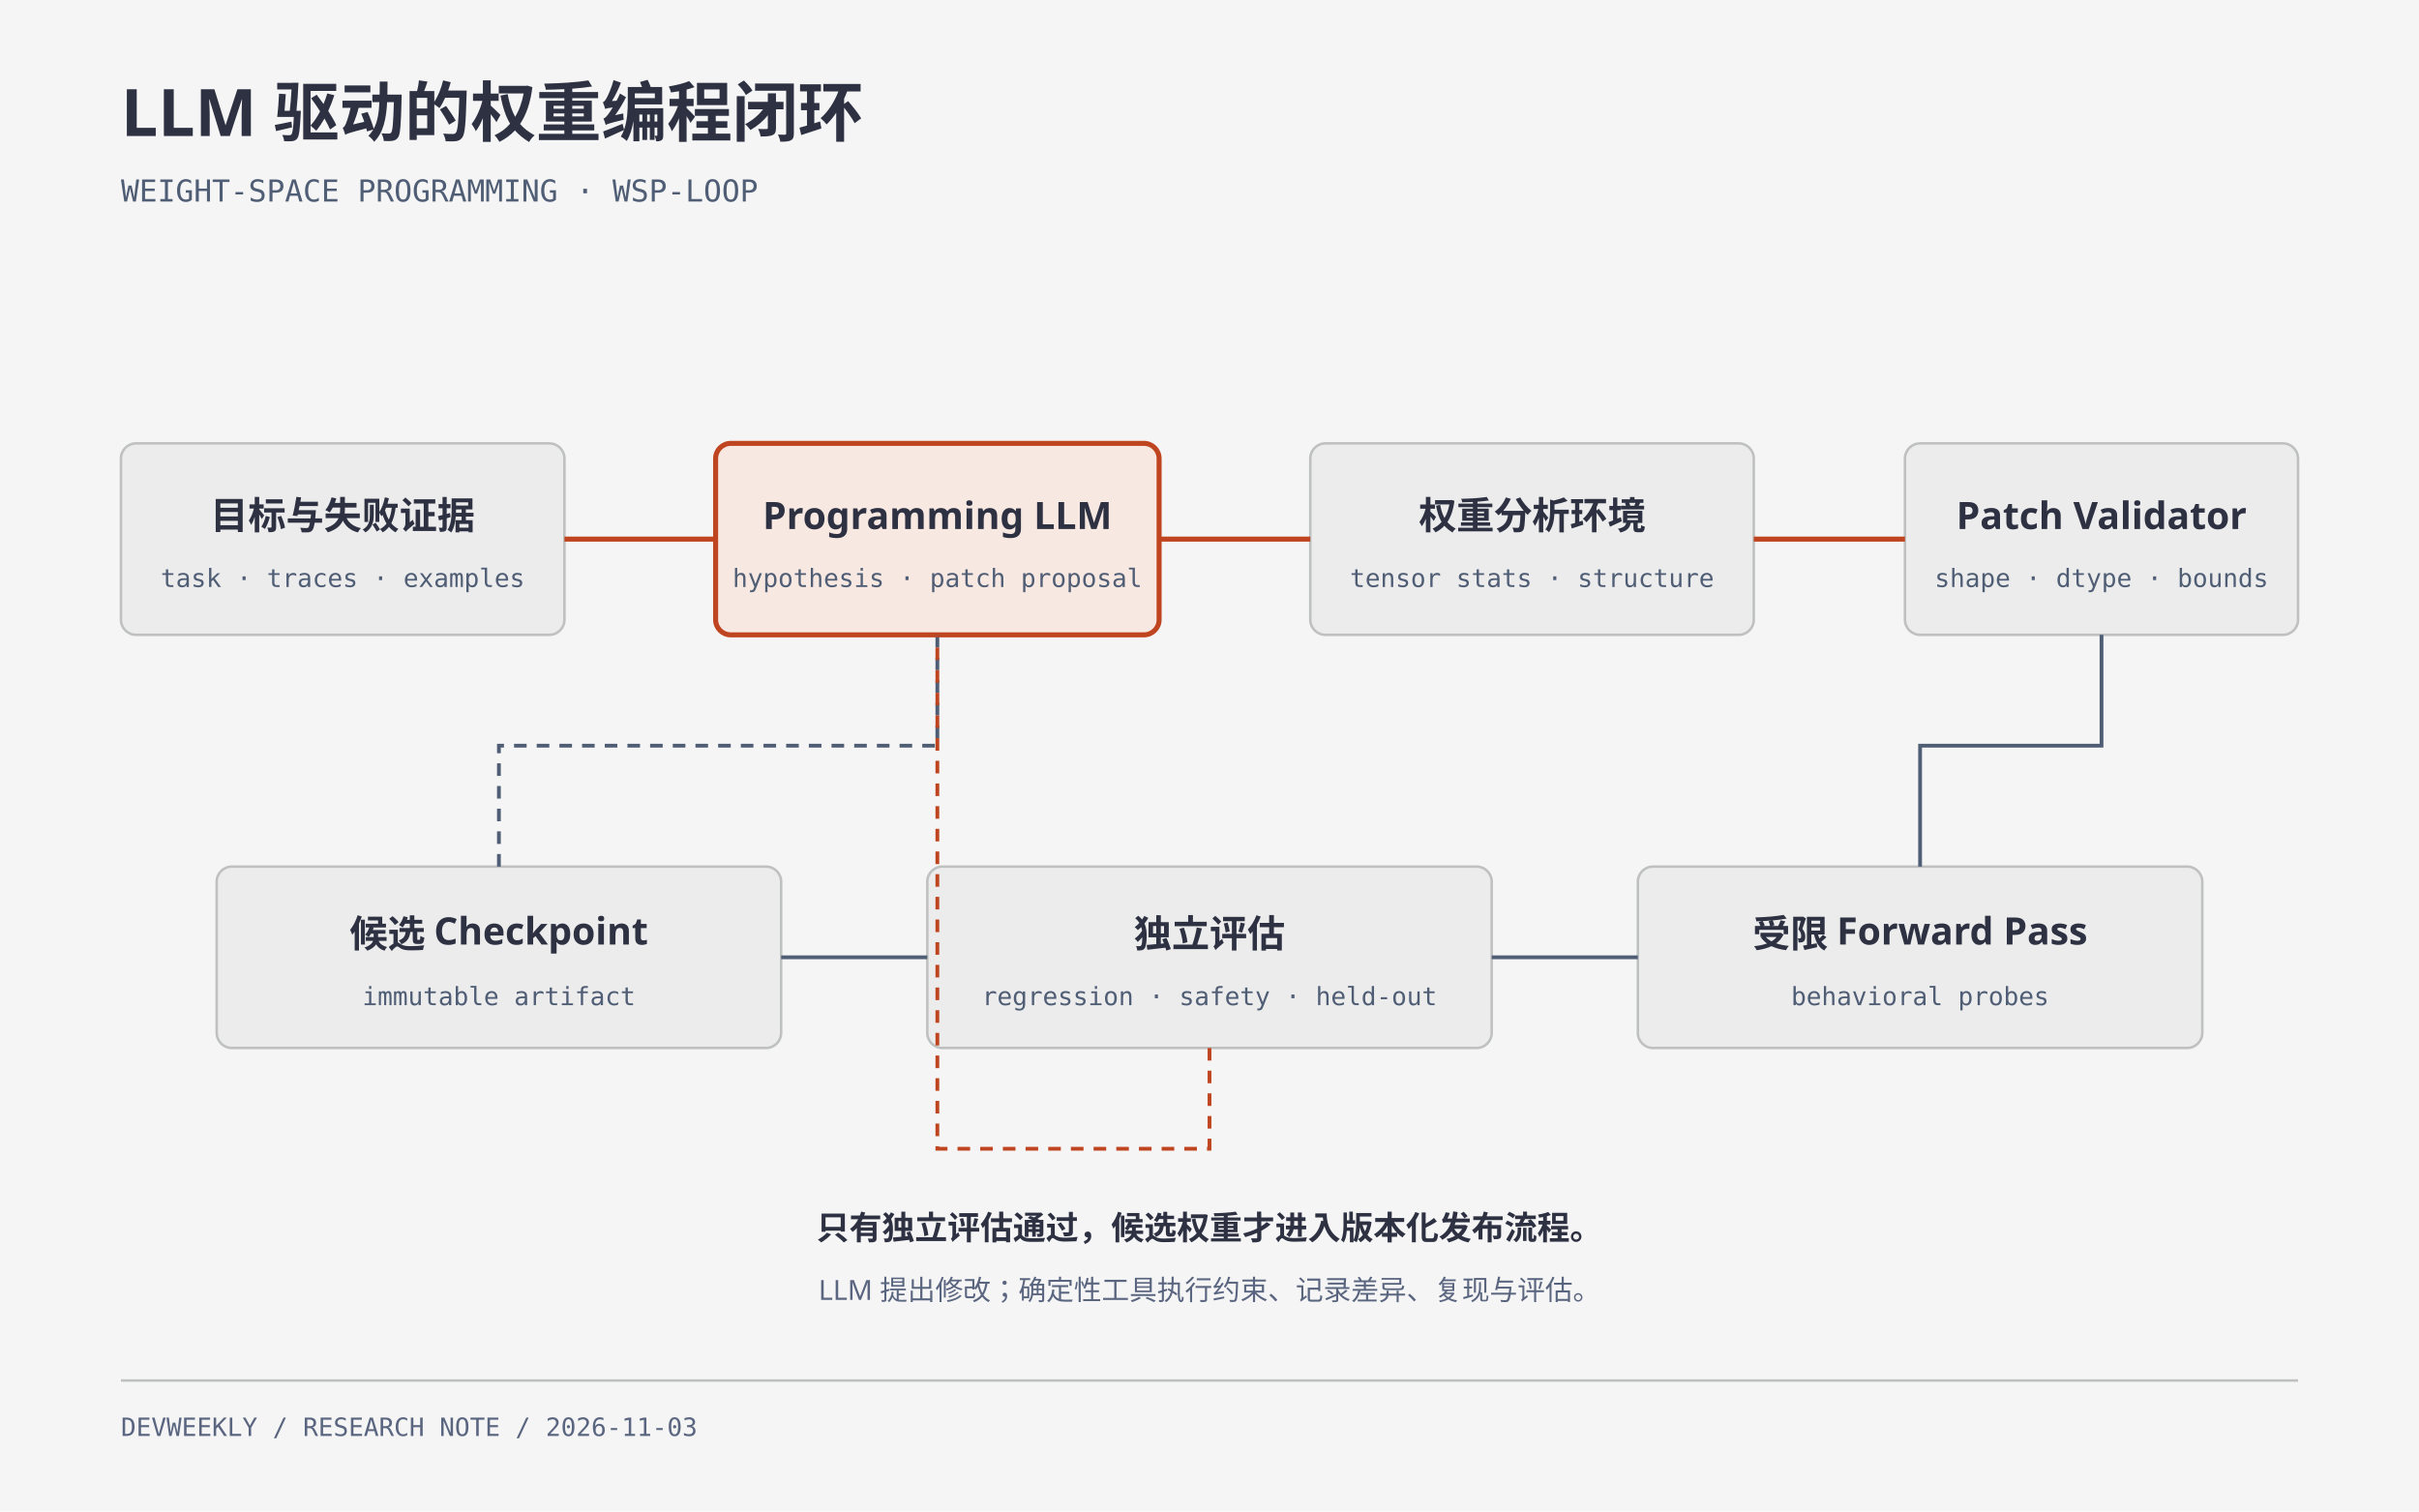
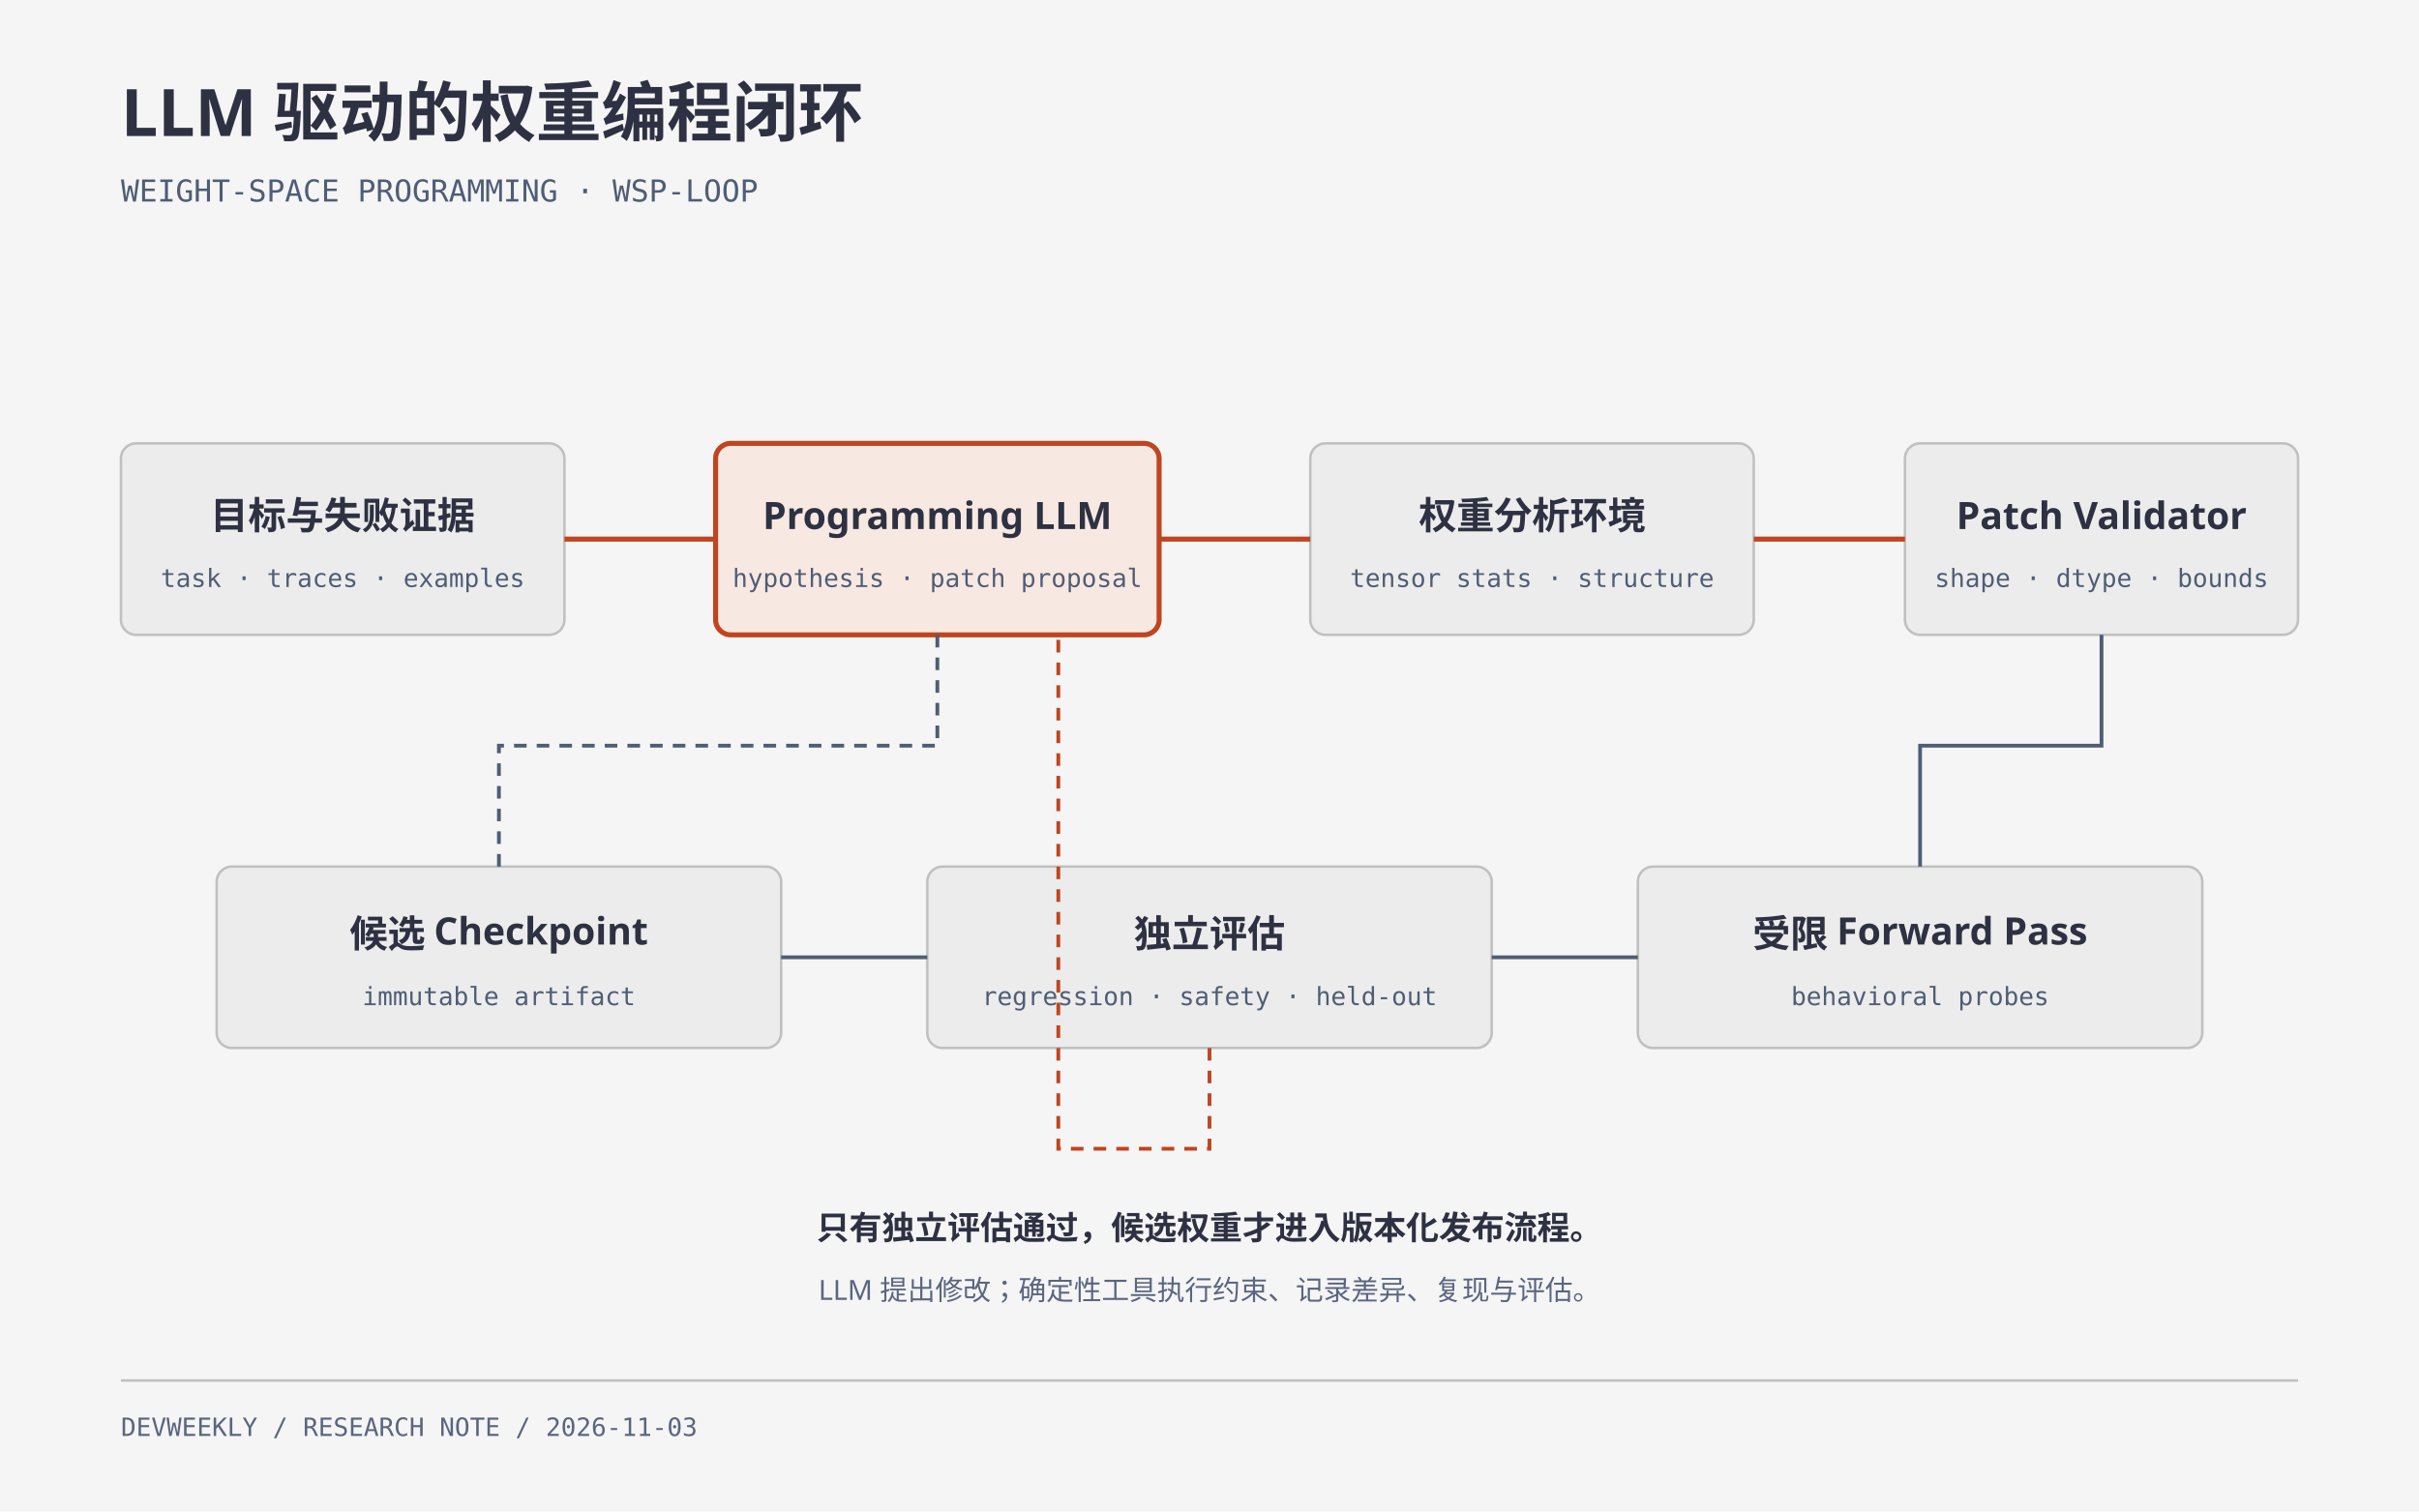
<svg xmlns="http://www.w3.org/2000/svg" viewBox="0 0 960 600" role="img" aria-labelledby="wsp-loop-title wsp-loop-desc">
  <defs>
    <marker id="wsp-loop-arrow" markerWidth="8" markerHeight="6" refX="7" refY="3" orient="auto">
      <path d="M0 0 L8 3 L0 6 Z" fill="#4f5d75" />
    </marker>
    <marker id="wsp-loop-accent-arrow" markerWidth="8" markerHeight="6" refX="7" refY="3" orient="auto">
      <path d="M0 0 L8 3 L0 6 Z" fill="#bf4520" />
    </marker>
  </defs>
  <rect width="960" height="600" fill="#f5f5f5" />
  <text x="48" y="54" fill="#2d3142" font-size="26" font-weight="600" font-family="Geist,'Noto Sans SC','PingFang SC','Microsoft YaHei',sans-serif">LLM 驱动的权重编程闭环</text>
  <text x="48" y="80" fill="#4f5d75" font-size="12" font-family="'Geist Mono',ui-monospace,monospace">WEIGHT-SPACE PROGRAMMING · WSP-LOOP</text>
  <g>
    <rect x="48" y="176" width="176" height="76" rx="6" fill="#ececec" stroke="#bfc0c0" stroke-width="1" />
    <text x="136" y="210" text-anchor="middle" fill="#2d3142" font-size="15" font-weight="600" font-family="Geist,'Noto Sans SC','PingFang SC','Microsoft YaHei',sans-serif">目标与失败证据</text>
    <text x="136" y="233" text-anchor="middle" fill="#4f5d75" font-size="10" font-family="'Geist Mono',ui-monospace,monospace">task · traces · examples</text>
  </g>
  <g>
    <rect x="284" y="176" width="176" height="76" rx="6" fill="#f8e8e2" stroke="#bf4520" stroke-width="2" />
    <text x="372" y="210" text-anchor="middle" fill="#2d3142" font-size="15" font-weight="600" font-family="Geist,'Noto Sans SC','PingFang SC','Microsoft YaHei',sans-serif">Programming LLM</text>
    <text x="372" y="233" text-anchor="middle" fill="#4f5d75" font-size="10" font-family="'Geist Mono',ui-monospace,monospace">hypothesis · patch proposal</text>
  </g>
  <g>
    <rect x="520" y="176" width="176" height="76" rx="6" fill="#ececec" stroke="#bfc0c0" stroke-width="1" />
    <text x="608" y="210" text-anchor="middle" fill="#2d3142" font-size="15" font-weight="600" font-family="Geist,'Noto Sans SC','PingFang SC','Microsoft YaHei',sans-serif">权重分析环境</text>
    <text x="608" y="233" text-anchor="middle" fill="#4f5d75" font-size="10" font-family="'Geist Mono',ui-monospace,monospace">tensor stats · structure</text>
  </g>
  <g>
    <rect x="756" y="176" width="156" height="76" rx="6" fill="#ececec" stroke="#bfc0c0" stroke-width="1" />
    <text x="834" y="210" text-anchor="middle" fill="#2d3142" font-size="15" font-weight="600" font-family="Geist,'Noto Sans SC','PingFang SC','Microsoft YaHei',sans-serif">Patch Validator</text>
    <text x="834" y="233" text-anchor="middle" fill="#4f5d75" font-size="10" font-family="'Geist Mono',ui-monospace,monospace">shape · dtype · bounds</text>
  </g>
  <path d="M224 214 H284 M460 214 H520 M696 214 H756" fill="none" stroke="#bf4520" stroke-width="2" marker-end="url(#wsp-accent-arrow)" />
  <g>
    <rect x="650" y="344" width="224" height="72" rx="6" fill="#ececec" stroke="#bfc0c0" stroke-width="1" />
    <text x="762" y="376" text-anchor="middle" fill="#2d3142" font-size="15" font-weight="600" font-family="Geist,'Noto Sans SC','PingFang SC','Microsoft YaHei',sans-serif">受限 Forward Pass</text>
    <text x="762" y="399" text-anchor="middle" fill="#4f5d75" font-size="10" font-family="'Geist Mono',ui-monospace,monospace">behavioral probes</text>
  </g>
  <g>
    <rect x="368" y="344" width="224" height="72" rx="6" fill="#ececec" stroke="#bfc0c0" stroke-width="1" />
    <text x="480" y="376" text-anchor="middle" fill="#2d3142" font-size="15" font-weight="600" font-family="Geist,'Noto Sans SC','PingFang SC','Microsoft YaHei',sans-serif">独立评估</text>
    <text x="480" y="399" text-anchor="middle" fill="#4f5d75" font-size="10" font-family="'Geist Mono',ui-monospace,monospace">regression · safety · held-out</text>
  </g>
  <g>
    <rect x="86" y="344" width="224" height="72" rx="6" fill="#ececec" stroke="#bfc0c0" stroke-width="1" />
    <text x="198" y="376" text-anchor="middle" fill="#2d3142" font-size="15" font-weight="600" font-family="Geist,'Noto Sans SC','PingFang SC','Microsoft YaHei',sans-serif">候选 Checkpoint</text>
    <text x="198" y="399" text-anchor="middle" fill="#4f5d75" font-size="10" font-family="'Geist Mono',ui-monospace,monospace">immutable artifact</text>
  </g>
  <path d="M834 252 V296 H762 V344 M650 380 H592 M368 380 H310" fill="none" stroke="#4f5d75" stroke-width="1.5" marker-end="url(#wsp-arrow)" />
  <path d="M198 344 V296 H372 V252" fill="none" stroke="#4f5d75" stroke-width="1.5" stroke-dasharray="5,4" marker-end="url(#wsp-arrow)" />
-   <path d="M480 416 V456 H372 V252" fill="none" stroke="#bf4520" stroke-width="1.5" stroke-dasharray="5,4" marker-end="url(#wsp-accent-arrow)" />
+   <path d="M480 416 V456 H420 V252" fill="none" stroke="#bf4520" stroke-width="1.5" stroke-dasharray="5,4" marker-end="url(#wsp-accent-arrow)" />
  <text x="480" y="492" text-anchor="middle" fill="#2d3142" font-size="13" font-weight="600" font-family="Geist,'Noto Sans SC','PingFang SC','Microsoft YaHei',sans-serif">只有独立评估通过，候选权重才进入版本化发布流程。</text>
  <text x="480" y="516" text-anchor="middle" fill="#5a6580" font-size="11" font-family="Geist,'Noto Sans SC','PingFang SC','Microsoft YaHei',sans-serif">LLM 提出修改；确定性工具执行约束、记录差异、复现与评估。</text>
  <line x1="48" y1="548" x2="912" y2="548" stroke="#bfc0c0" stroke-width="1" />
  <text x="48" y="570" fill="#5a6580" font-size="10" font-family="'Geist Mono',ui-monospace,monospace">DEVWEEKLY / RESEARCH NOTE / 2026-11-03</text>
</svg>
